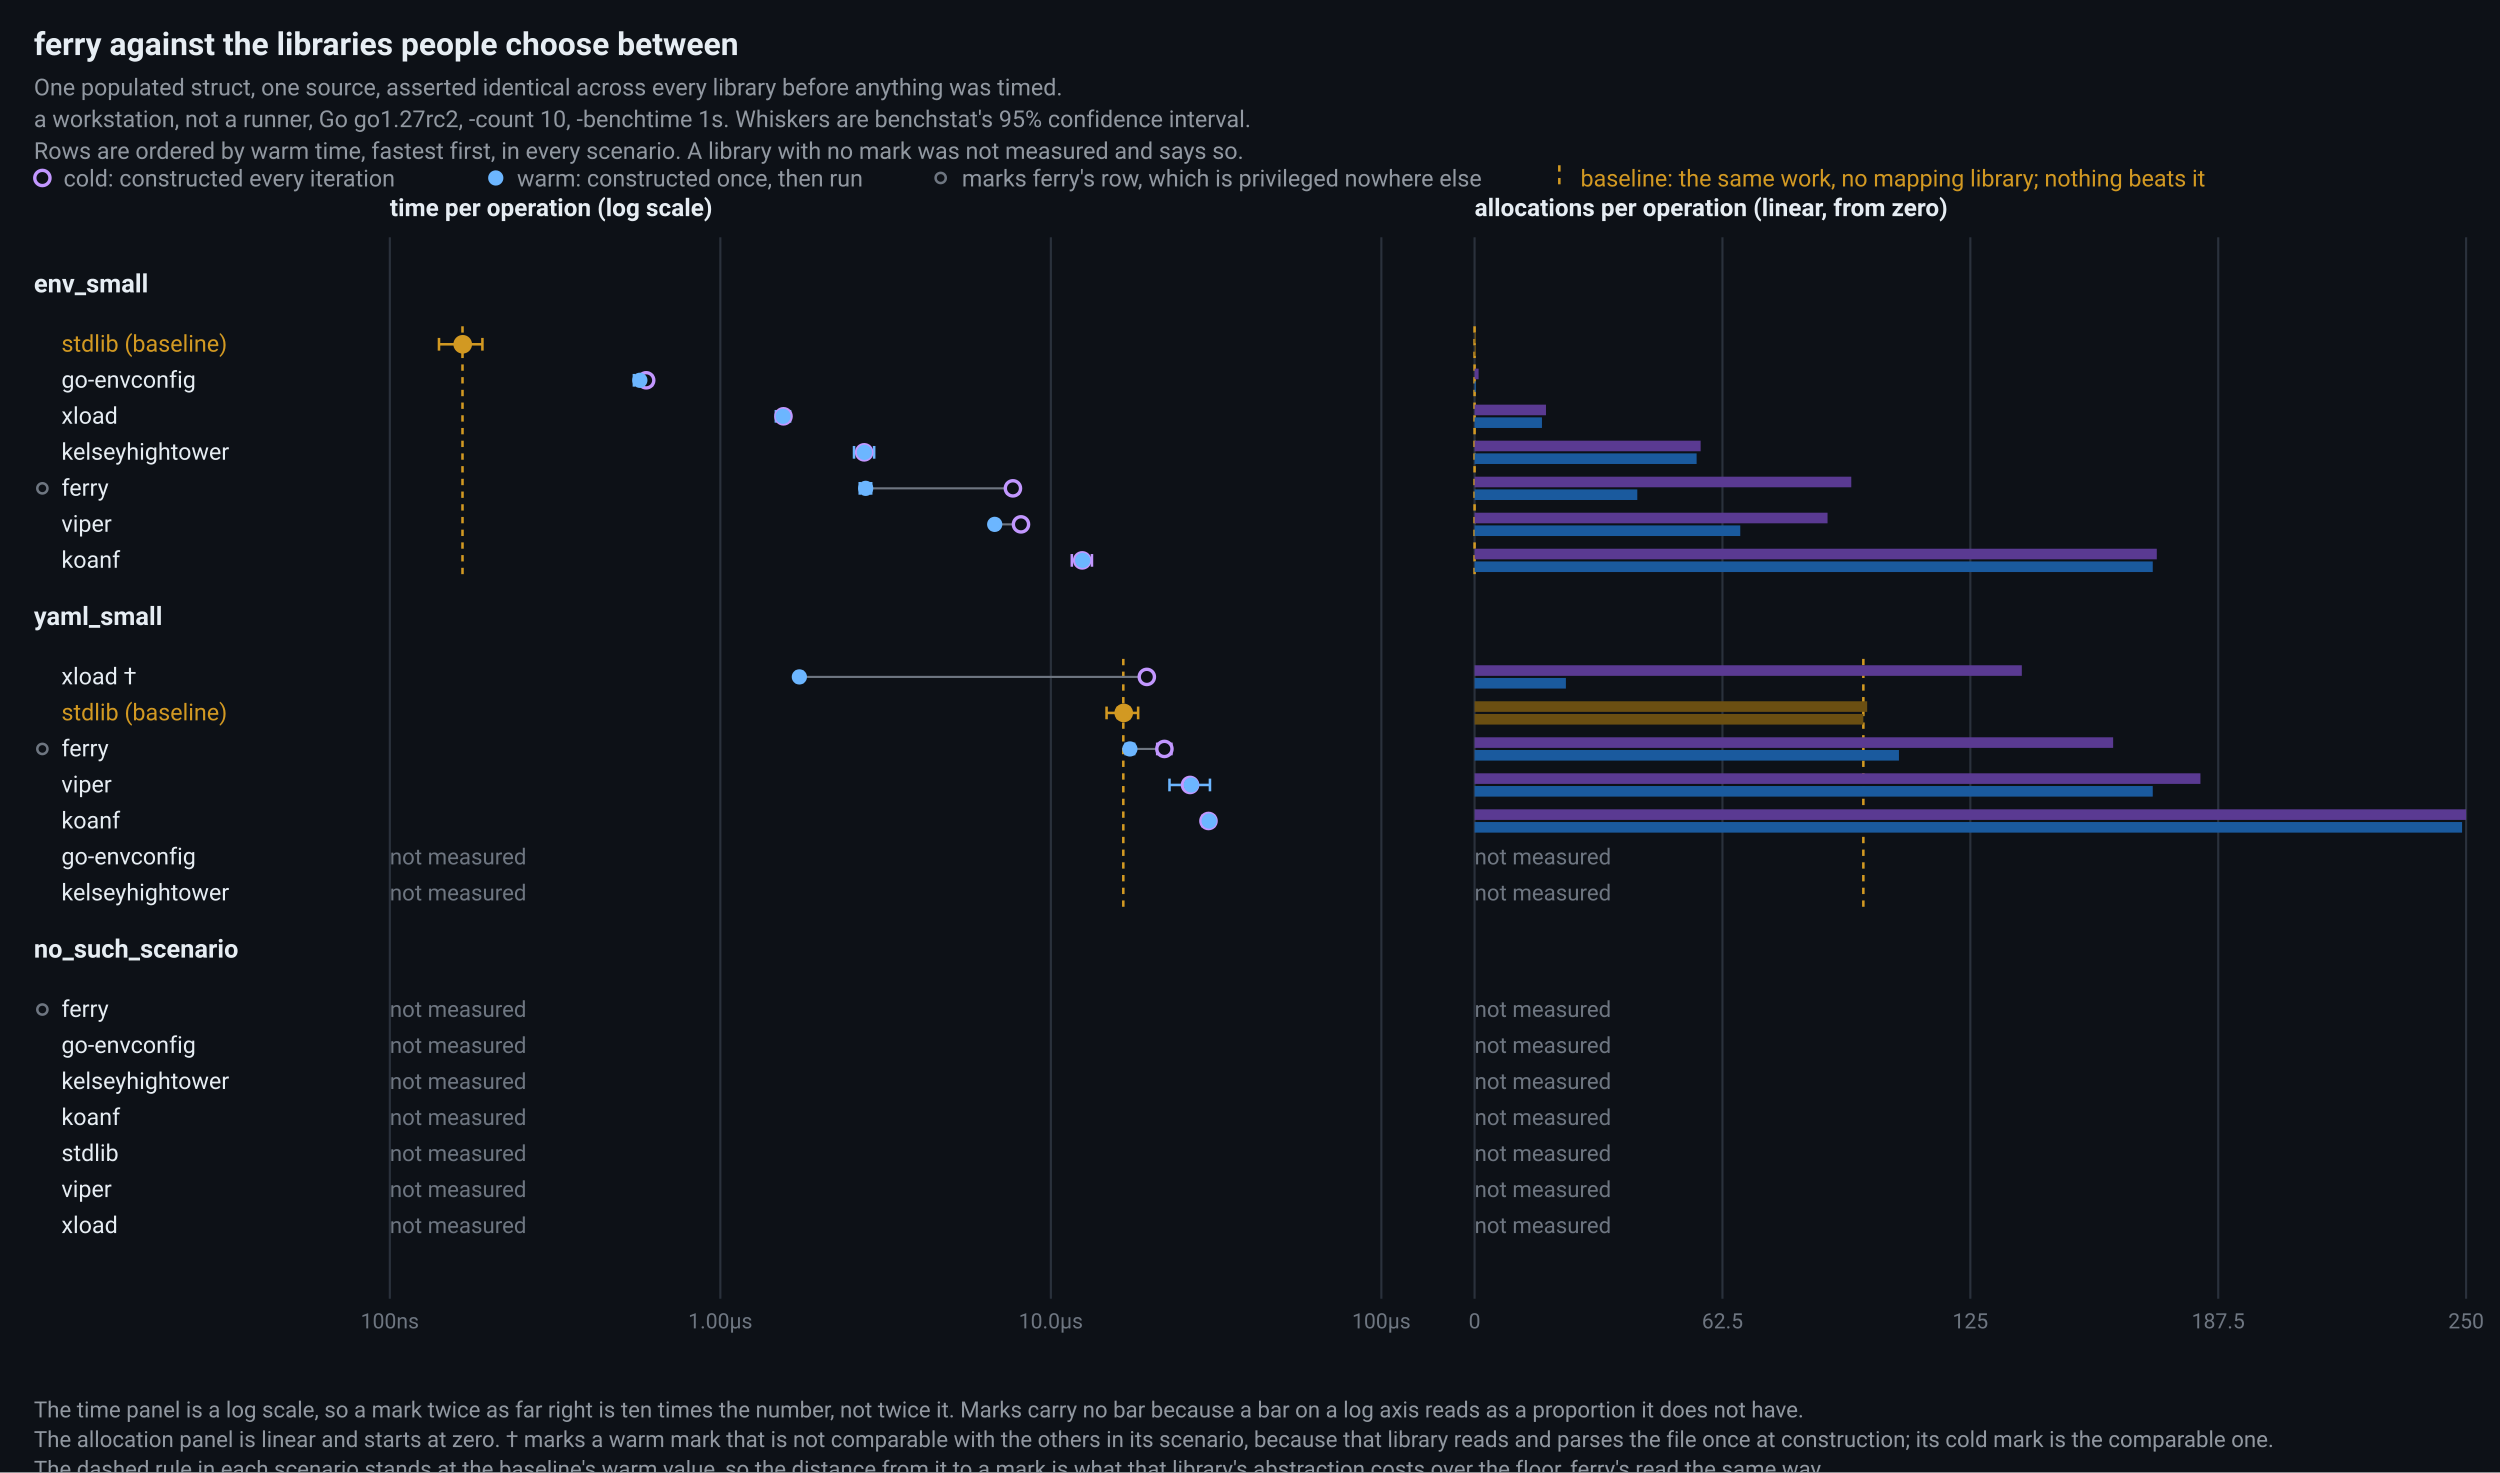
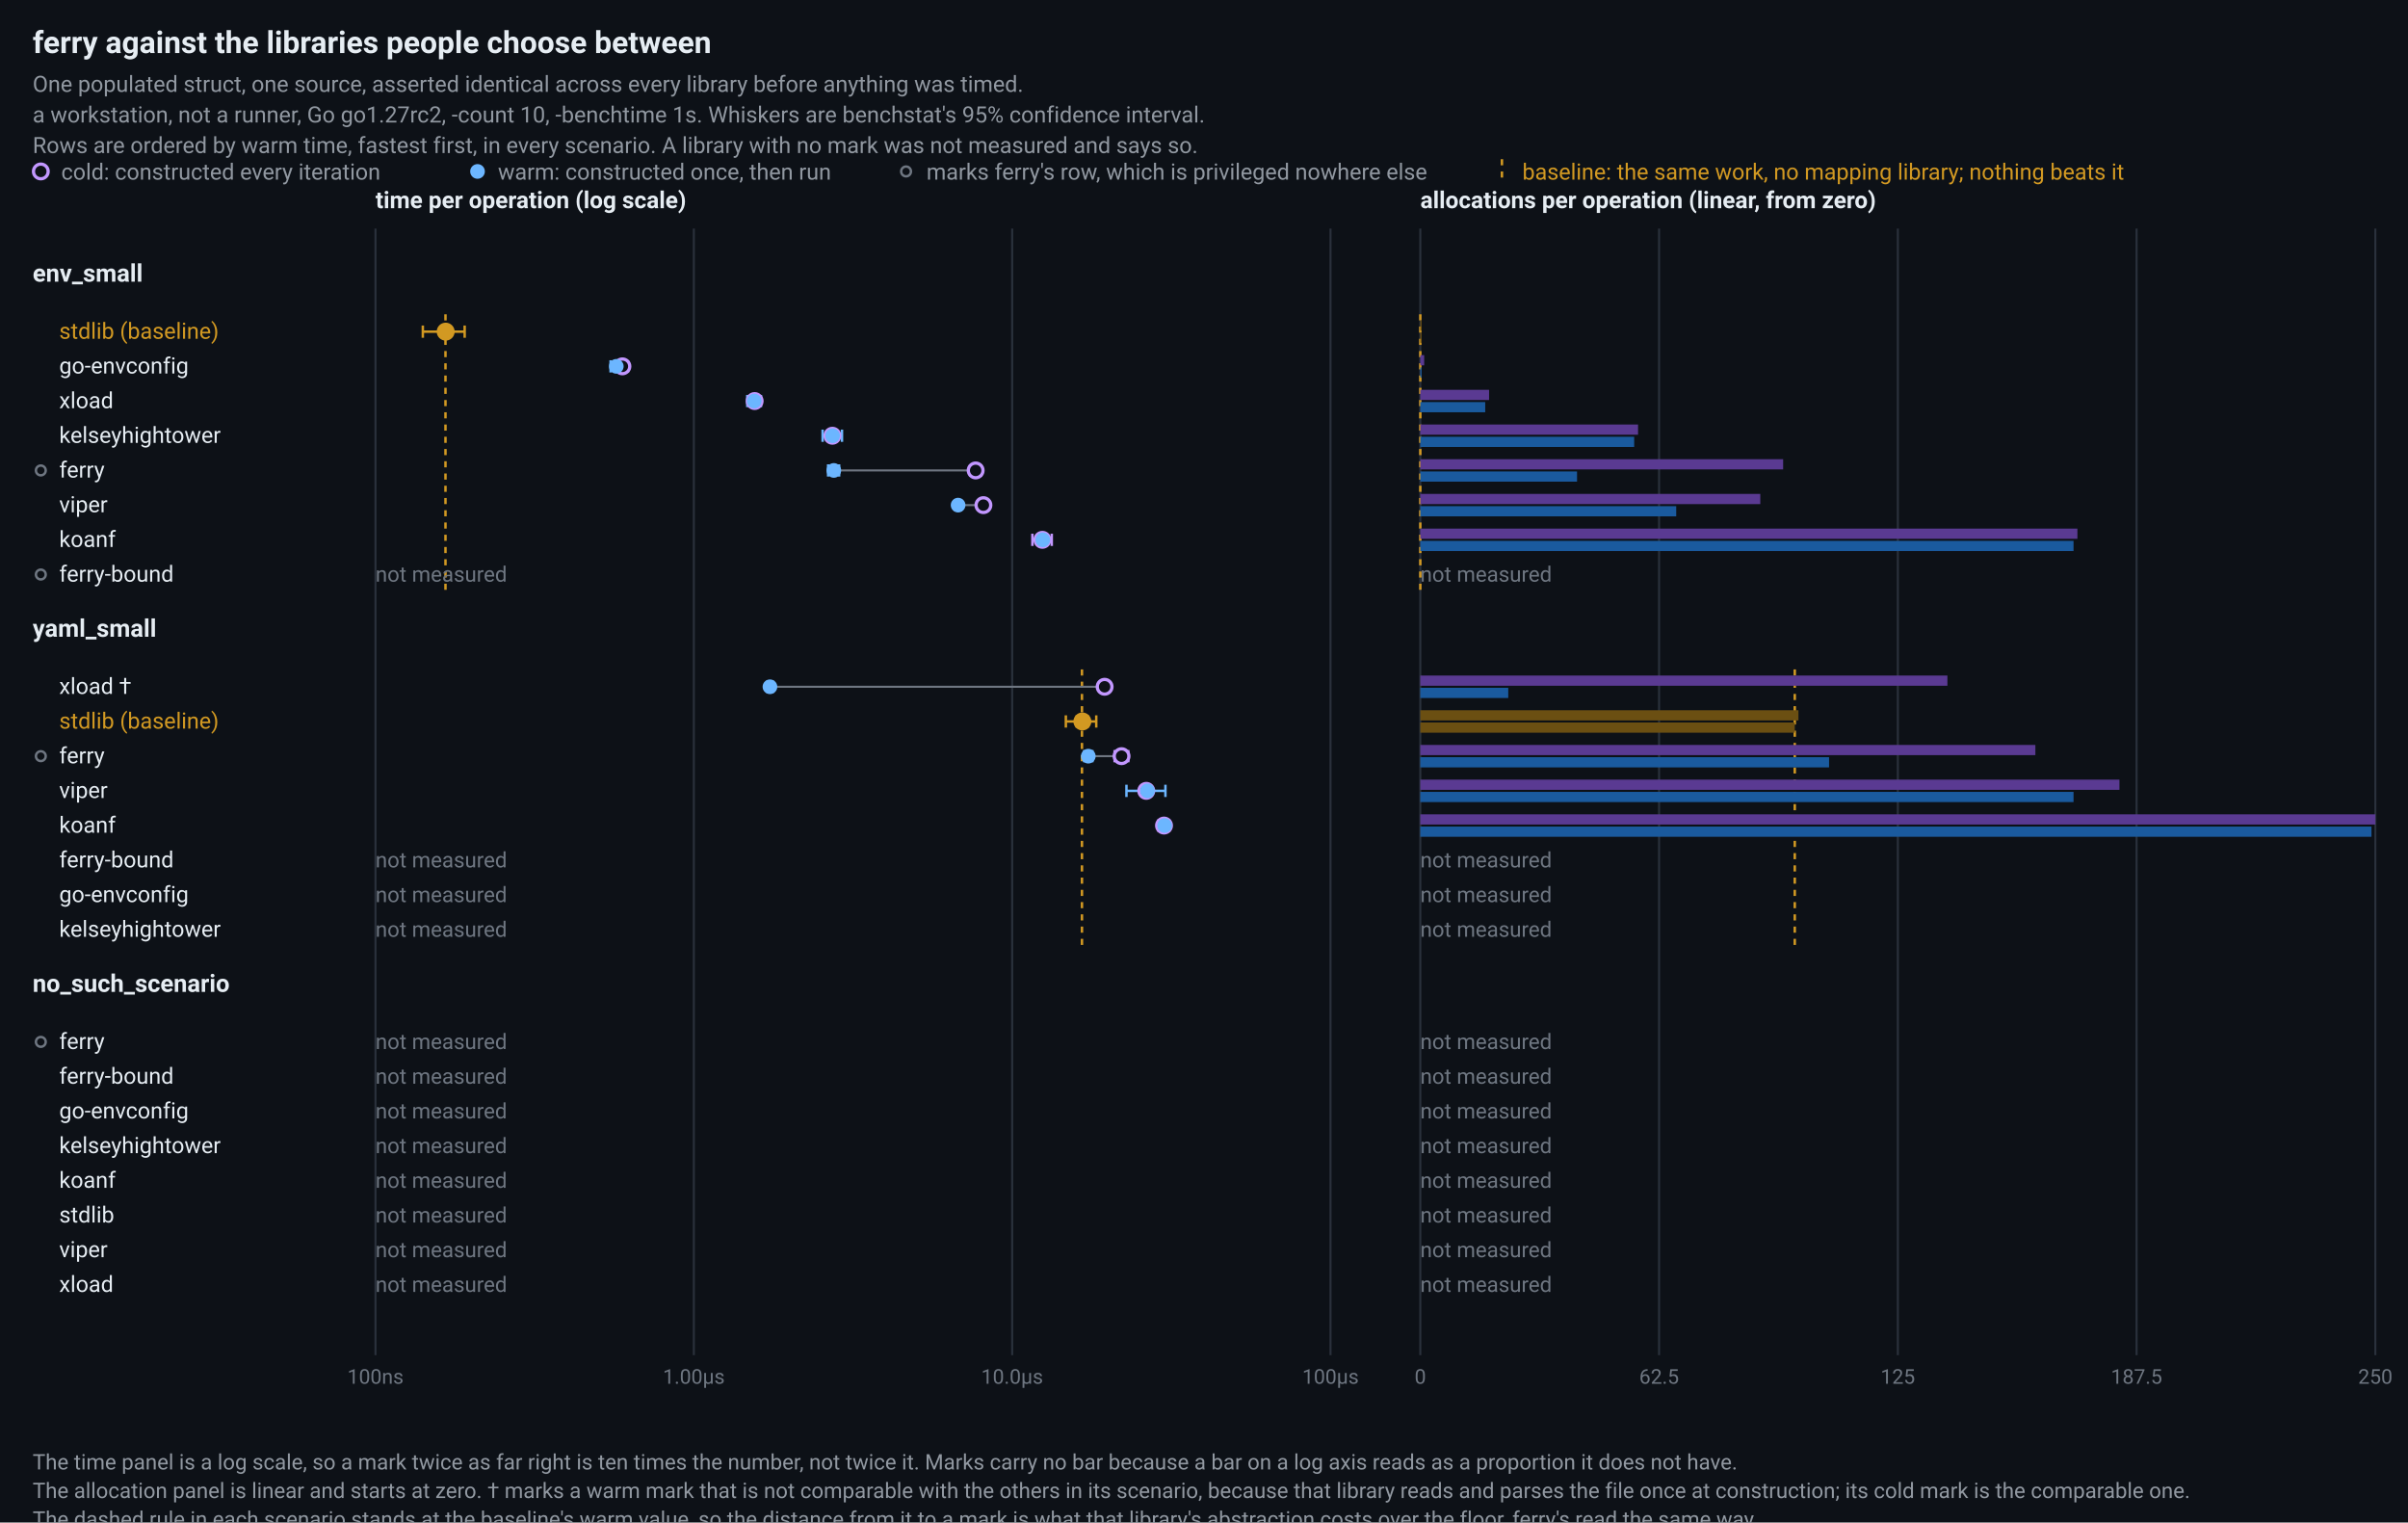
- <svg xmlns="http://www.w3.org/2000/svg" width="1180" height="695" viewBox="0 0 1180 695" role="img" aria-label="ferry against 7 config libraries: time and allocations per load, cold and warm, over 3 scenarios">
-   <rect x="0" y="0" width="1180" height="695" fill="#0d1117" />
+ <svg xmlns="http://www.w3.org/2000/svg" width="1180" height="746" viewBox="0 0 1180 746" role="img" aria-label="time and allocations per load, cold and warm, over 8 rows in each of 3 scenarios">
+   <rect x="0" y="0" width="1180" height="746" fill="#0d1117" />
  <text x="16.0" y="26.0" font-family="system-ui, -apple-system, Segoe UI, Roboto, Helvetica, Arial, sans-serif" font-size="15.0" font-weight="600" fill="#e6edf3" text-anchor="start">ferry against the libraries people choose between</text>
  <text x="16.0" y="45.0" font-family="system-ui, -apple-system, Segoe UI, Roboto, Helvetica, Arial, sans-serif" font-size="11.0" font-weight="400" fill="#9198a1" text-anchor="start">One populated struct, one source, asserted identical across every library before anything was timed.</text>
  <text x="16.0" y="60.0" font-family="system-ui, -apple-system, Segoe UI, Roboto, Helvetica, Arial, sans-serif" font-size="11.0" font-weight="400" fill="#9198a1" text-anchor="start">a workstation, not a runner, Go go1.27rc2, -count 10, -benchtime 1s. Whiskers are benchstat's 95% confidence interval.</text>
  <text x="16.0" y="75.0" font-family="system-ui, -apple-system, Segoe UI, Roboto, Helvetica, Arial, sans-serif" font-size="11.0" font-weight="400" fill="#9198a1" text-anchor="start">Rows are ordered by warm time, fastest first, in every scenario. A library with no mark was not measured and says so.</text>
  <circle cx="20.0" cy="84.0" r="3.6" fill="#0d1117" stroke="#c297ff" stroke-width="1.6" />
  <text x="30.0" y="88.0" font-family="system-ui, -apple-system, Segoe UI, Roboto, Helvetica, Arial, sans-serif" font-size="11.0" font-weight="400" fill="#9198a1" text-anchor="start">cold: constructed every iteration</text>
  <circle cx="234.0" cy="84.0" r="3.6" fill="#6cb6ff" />
  <text x="244.0" y="88.0" font-family="system-ui, -apple-system, Segoe UI, Roboto, Helvetica, Arial, sans-serif" font-size="11.0" font-weight="400" fill="#9198a1" text-anchor="start">warm: constructed once, then run</text>
  <circle cx="444.0" cy="84.0" r="2.4" fill="none" stroke="#6e7681" stroke-width="1.2" />
  <text x="454.0" y="88.0" font-family="system-ui, -apple-system, Segoe UI, Roboto, Helvetica, Arial, sans-serif" font-size="11.0" font-weight="400" fill="#9198a1" text-anchor="start">marks ferry's row, which is privileged nowhere else</text>
  <line x1="736.0" y1="78.0" x2="736.0" y2="90.0" stroke="#d29922" stroke-width="1.2" stroke-dasharray="3 3" />
  <text x="746.0" y="88.0" font-family="system-ui, -apple-system, Segoe UI, Roboto, Helvetica, Arial, sans-serif" font-size="11.0" font-weight="400" fill="#d29922" text-anchor="start">baseline: the same work, no mapping library; nothing beats it</text>
  <text x="184.0" y="102.0" font-family="system-ui, -apple-system, Segoe UI, Roboto, Helvetica, Arial, sans-serif" font-size="11.5" font-weight="600" fill="#e6edf3" text-anchor="start">time per operation (log scale)</text>
-   <line x1="184.0" y1="112.0" x2="184.0" y2="613.0" stroke="#2a313c" stroke-width="1.0" />
-   <text x="184.0" y="627.0" font-family="system-ui, -apple-system, Segoe UI, Roboto, Helvetica, Arial, sans-serif" font-size="10.0" font-weight="400" fill="#6e7681" text-anchor="middle">100ns</text>
-   <line x1="340.0" y1="112.0" x2="340.0" y2="613.0" stroke="#2a313c" stroke-width="1.0" />
-   <text x="340.0" y="627.0" font-family="system-ui, -apple-system, Segoe UI, Roboto, Helvetica, Arial, sans-serif" font-size="10.0" font-weight="400" fill="#6e7681" text-anchor="middle">1.00µs</text>
-   <line x1="496.0" y1="112.0" x2="496.0" y2="613.0" stroke="#2a313c" stroke-width="1.0" />
-   <text x="496.0" y="627.0" font-family="system-ui, -apple-system, Segoe UI, Roboto, Helvetica, Arial, sans-serif" font-size="10.0" font-weight="400" fill="#6e7681" text-anchor="middle">10.0µs</text>
-   <line x1="652.0" y1="112.0" x2="652.0" y2="613.0" stroke="#2a313c" stroke-width="1.0" />
-   <text x="652.0" y="627.0" font-family="system-ui, -apple-system, Segoe UI, Roboto, Helvetica, Arial, sans-serif" font-size="10.0" font-weight="400" fill="#6e7681" text-anchor="middle">100µs</text>
+   <line x1="184.0" y1="112.0" x2="184.0" y2="664.0" stroke="#2a313c" stroke-width="1.0" />
+   <text x="184.0" y="678.0" font-family="system-ui, -apple-system, Segoe UI, Roboto, Helvetica, Arial, sans-serif" font-size="10.0" font-weight="400" fill="#6e7681" text-anchor="middle">100ns</text>
+   <line x1="340.0" y1="112.0" x2="340.0" y2="664.0" stroke="#2a313c" stroke-width="1.0" />
+   <text x="340.0" y="678.0" font-family="system-ui, -apple-system, Segoe UI, Roboto, Helvetica, Arial, sans-serif" font-size="10.0" font-weight="400" fill="#6e7681" text-anchor="middle">1.00µs</text>
+   <line x1="496.0" y1="112.0" x2="496.0" y2="664.0" stroke="#2a313c" stroke-width="1.0" />
+   <text x="496.0" y="678.0" font-family="system-ui, -apple-system, Segoe UI, Roboto, Helvetica, Arial, sans-serif" font-size="10.0" font-weight="400" fill="#6e7681" text-anchor="middle">10.0µs</text>
+   <line x1="652.0" y1="112.0" x2="652.0" y2="664.0" stroke="#2a313c" stroke-width="1.0" />
+   <text x="652.0" y="678.0" font-family="system-ui, -apple-system, Segoe UI, Roboto, Helvetica, Arial, sans-serif" font-size="10.0" font-weight="400" fill="#6e7681" text-anchor="middle">100µs</text>
  <text x="696.0" y="102.0" font-family="system-ui, -apple-system, Segoe UI, Roboto, Helvetica, Arial, sans-serif" font-size="11.5" font-weight="600" fill="#e6edf3" text-anchor="start">allocations per operation (linear, from zero)</text>
-   <line x1="696.0" y1="112.0" x2="696.0" y2="613.0" stroke="#2a313c" stroke-width="1.0" />
-   <text x="696.0" y="627.0" font-family="system-ui, -apple-system, Segoe UI, Roboto, Helvetica, Arial, sans-serif" font-size="10.0" font-weight="400" fill="#6e7681" text-anchor="middle">0</text>
-   <line x1="813.0" y1="112.0" x2="813.0" y2="613.0" stroke="#2a313c" stroke-width="1.0" />
-   <text x="813.0" y="627.0" font-family="system-ui, -apple-system, Segoe UI, Roboto, Helvetica, Arial, sans-serif" font-size="10.0" font-weight="400" fill="#6e7681" text-anchor="middle">62.5</text>
-   <line x1="930.0" y1="112.0" x2="930.0" y2="613.0" stroke="#2a313c" stroke-width="1.0" />
-   <text x="930.0" y="627.0" font-family="system-ui, -apple-system, Segoe UI, Roboto, Helvetica, Arial, sans-serif" font-size="10.0" font-weight="400" fill="#6e7681" text-anchor="middle">125</text>
-   <line x1="1047.0" y1="112.0" x2="1047.0" y2="613.0" stroke="#2a313c" stroke-width="1.0" />
-   <text x="1047.0" y="627.0" font-family="system-ui, -apple-system, Segoe UI, Roboto, Helvetica, Arial, sans-serif" font-size="10.0" font-weight="400" fill="#6e7681" text-anchor="middle">187.5</text>
-   <line x1="1164.0" y1="112.0" x2="1164.0" y2="613.0" stroke="#2a313c" stroke-width="1.0" />
-   <text x="1164.0" y="627.0" font-family="system-ui, -apple-system, Segoe UI, Roboto, Helvetica, Arial, sans-serif" font-size="10.0" font-weight="400" fill="#6e7681" text-anchor="middle">250</text>
+   <line x1="696.0" y1="112.0" x2="696.0" y2="664.0" stroke="#2a313c" stroke-width="1.0" />
+   <text x="696.0" y="678.0" font-family="system-ui, -apple-system, Segoe UI, Roboto, Helvetica, Arial, sans-serif" font-size="10.0" font-weight="400" fill="#6e7681" text-anchor="middle">0</text>
+   <line x1="813.0" y1="112.0" x2="813.0" y2="664.0" stroke="#2a313c" stroke-width="1.0" />
+   <text x="813.0" y="678.0" font-family="system-ui, -apple-system, Segoe UI, Roboto, Helvetica, Arial, sans-serif" font-size="10.0" font-weight="400" fill="#6e7681" text-anchor="middle">62.5</text>
+   <line x1="930.0" y1="112.0" x2="930.0" y2="664.0" stroke="#2a313c" stroke-width="1.0" />
+   <text x="930.0" y="678.0" font-family="system-ui, -apple-system, Segoe UI, Roboto, Helvetica, Arial, sans-serif" font-size="10.0" font-weight="400" fill="#6e7681" text-anchor="middle">125</text>
+   <line x1="1047.0" y1="112.0" x2="1047.0" y2="664.0" stroke="#2a313c" stroke-width="1.0" />
+   <text x="1047.0" y="678.0" font-family="system-ui, -apple-system, Segoe UI, Roboto, Helvetica, Arial, sans-serif" font-size="10.0" font-weight="400" fill="#6e7681" text-anchor="middle">187.5</text>
+   <line x1="1164.0" y1="112.0" x2="1164.0" y2="664.0" stroke="#2a313c" stroke-width="1.0" />
+   <text x="1164.0" y="678.0" font-family="system-ui, -apple-system, Segoe UI, Roboto, Helvetica, Arial, sans-serif" font-size="10.0" font-weight="400" fill="#6e7681" text-anchor="middle">250</text>
  <text x="16.0" y="138.0" font-family="system-ui, -apple-system, Segoe UI, Roboto, Helvetica, Arial, sans-serif" font-size="12.0" font-weight="600" fill="#e6edf3" text-anchor="start">env_small</text>
-   <line x1="218.3" y1="154.0" x2="218.3" y2="273.0" stroke="#d29922" stroke-width="1.2" stroke-dasharray="3 3" />
-   <line x1="696.0" y1="154.0" x2="696.0" y2="273.0" stroke="#d29922" stroke-width="1.2" stroke-dasharray="3 3" />
+   <line x1="218.3" y1="154.0" x2="218.3" y2="290.0" stroke="#d29922" stroke-width="1.2" stroke-dasharray="3 3" />
+   <line x1="696.0" y1="154.0" x2="696.0" y2="290.0" stroke="#d29922" stroke-width="1.2" stroke-dasharray="3 3" />
  <text x="29.0" y="166.0" font-family="system-ui, -apple-system, Segoe UI, Roboto, Helvetica, Arial, sans-serif" font-size="11.0" font-weight="400" fill="#d29922" text-anchor="start">stdlib (baseline)</text>
  <line x1="218.3" y1="162.5" x2="218.4" y2="162.5" stroke="#6e7681" stroke-width="1.0" />
  <line x1="217.7" y1="162.5" x2="219.0" y2="162.5" stroke="#d29922" stroke-width="1.2" />
  <line x1="217.7" y1="159.5" x2="217.7" y2="165.5" stroke="#d29922" stroke-width="1.2" />
  <line x1="219.0" y1="159.5" x2="219.0" y2="165.5" stroke="#d29922" stroke-width="1.2" />
  <line x1="207.2" y1="162.5" x2="227.7" y2="162.5" stroke="#d29922" stroke-width="1.2" />
  <line x1="207.2" y1="159.5" x2="207.2" y2="165.5" stroke="#d29922" stroke-width="1.2" />
  <line x1="227.7" y1="159.5" x2="227.7" y2="165.5" stroke="#d29922" stroke-width="1.2" />
  <circle cx="218.4" cy="162.5" r="3.6" fill="#0d1117" stroke="#d29922" stroke-width="1.6" />
  <circle cx="218.3" cy="162.5" r="3.6" fill="#d29922" />
  <rect x="696.0" y="157.0" width="0.6" height="5.0" fill="#6b4f12" />
  <rect x="696.0" y="163.0" width="0.6" height="5.0" fill="#6b4f12" />
  <text x="29.0" y="183.0" font-family="system-ui, -apple-system, Segoe UI, Roboto, Helvetica, Arial, sans-serif" font-size="11.0" font-weight="400" fill="#e6edf3" text-anchor="start">go-envconfig</text>
  <line x1="302.0" y1="179.5" x2="305.0" y2="179.5" stroke="#6e7681" stroke-width="1.0" />
  <line x1="302.2" y1="179.5" x2="307.7" y2="179.5" stroke="#c297ff" stroke-width="1.2" />
  <line x1="302.2" y1="176.5" x2="302.2" y2="182.5" stroke="#c297ff" stroke-width="1.2" />
  <line x1="307.7" y1="176.5" x2="307.7" y2="182.5" stroke="#c297ff" stroke-width="1.2" />
  <line x1="299.2" y1="179.5" x2="304.6" y2="179.5" stroke="#6cb6ff" stroke-width="1.2" />
  <line x1="299.2" y1="176.5" x2="299.2" y2="182.5" stroke="#6cb6ff" stroke-width="1.2" />
  <line x1="304.6" y1="176.5" x2="304.6" y2="182.5" stroke="#6cb6ff" stroke-width="1.2" />
  <circle cx="305.0" cy="179.5" r="3.6" fill="#0d1117" stroke="#c297ff" stroke-width="1.6" />
  <circle cx="302.0" cy="179.5" r="3.6" fill="#6cb6ff" />
  <rect x="696.0" y="174.0" width="1.9" height="5.0" fill="#5a3a92" />
  <rect x="696.0" y="180.0" width="0.6" height="5.0" fill="#1a5a9e" />
  <text x="29.0" y="200.0" font-family="system-ui, -apple-system, Segoe UI, Roboto, Helvetica, Arial, sans-serif" font-size="11.0" font-weight="400" fill="#e6edf3" text-anchor="start">xload</text>
  <line x1="369.6" y1="196.5" x2="369.8" y2="196.5" stroke="#6e7681" stroke-width="1.0" />
  <line x1="368.4" y1="196.5" x2="371.1" y2="196.5" stroke="#c297ff" stroke-width="1.2" />
  <line x1="368.4" y1="193.5" x2="368.4" y2="199.5" stroke="#c297ff" stroke-width="1.2" />
  <line x1="371.1" y1="193.5" x2="371.1" y2="199.5" stroke="#c297ff" stroke-width="1.2" />
  <line x1="366.2" y1="196.5" x2="372.9" y2="196.5" stroke="#6cb6ff" stroke-width="1.2" />
  <line x1="366.2" y1="193.5" x2="366.2" y2="199.5" stroke="#6cb6ff" stroke-width="1.2" />
  <line x1="372.9" y1="193.5" x2="372.9" y2="199.5" stroke="#6cb6ff" stroke-width="1.2" />
  <circle cx="369.8" cy="196.5" r="3.6" fill="#0d1117" stroke="#c297ff" stroke-width="1.6" />
  <circle cx="369.6" cy="196.5" r="3.6" fill="#6cb6ff" />
  <rect x="696.0" y="191.0" width="33.7" height="5.0" fill="#5a3a92" />
  <rect x="696.0" y="197.0" width="31.8" height="5.0" fill="#1a5a9e" />
  <text x="29.0" y="217.0" font-family="system-ui, -apple-system, Segoe UI, Roboto, Helvetica, Arial, sans-serif" font-size="11.0" font-weight="400" fill="#e6edf3" text-anchor="start">kelseyhightower</text>
  <line x1="407.9" y1="213.5" x2="408.0" y2="213.5" stroke="#6e7681" stroke-width="1.0" />
  <line x1="405.8" y1="213.5" x2="409.9" y2="213.5" stroke="#c297ff" stroke-width="1.2" />
  <line x1="405.8" y1="210.5" x2="405.8" y2="216.5" stroke="#c297ff" stroke-width="1.2" />
  <line x1="409.9" y1="210.5" x2="409.9" y2="216.5" stroke="#c297ff" stroke-width="1.2" />
  <line x1="403.1" y1="213.5" x2="412.6" y2="213.5" stroke="#6cb6ff" stroke-width="1.2" />
  <line x1="403.1" y1="210.5" x2="403.1" y2="216.5" stroke="#6cb6ff" stroke-width="1.2" />
  <line x1="412.6" y1="210.5" x2="412.6" y2="216.5" stroke="#6cb6ff" stroke-width="1.2" />
  <circle cx="407.9" cy="213.5" r="3.6" fill="#0d1117" stroke="#c297ff" stroke-width="1.6" />
  <circle cx="408.0" cy="213.5" r="3.6" fill="#6cb6ff" />
  <rect x="696.0" y="208.0" width="106.7" height="5.0" fill="#5a3a92" />
  <rect x="696.0" y="214.0" width="104.8" height="5.0" fill="#1a5a9e" />
  <circle cx="20.0" cy="230.5" r="2.4" fill="none" stroke="#6e7681" stroke-width="1.2" />
  <text x="29.0" y="234.0" font-family="system-ui, -apple-system, Segoe UI, Roboto, Helvetica, Arial, sans-serif" font-size="11.0" font-weight="400" fill="#e6edf3" text-anchor="start">ferry</text>
  <line x1="408.6" y1="230.5" x2="478.1" y2="230.5" stroke="#6e7681" stroke-width="1.0" />
  <line x1="475.4" y1="230.5" x2="480.8" y2="230.5" stroke="#c297ff" stroke-width="1.2" />
  <line x1="475.4" y1="227.5" x2="475.4" y2="233.5" stroke="#c297ff" stroke-width="1.2" />
  <line x1="480.8" y1="227.5" x2="480.8" y2="233.5" stroke="#c297ff" stroke-width="1.2" />
  <line x1="405.8" y1="230.5" x2="411.2" y2="230.5" stroke="#6cb6ff" stroke-width="1.2" />
  <line x1="405.8" y1="227.5" x2="405.8" y2="233.5" stroke="#6cb6ff" stroke-width="1.2" />
  <line x1="411.2" y1="227.5" x2="411.2" y2="233.5" stroke="#6cb6ff" stroke-width="1.2" />
  <circle cx="478.1" cy="230.5" r="3.6" fill="#0d1117" stroke="#c297ff" stroke-width="1.6" />
  <circle cx="408.6" cy="230.5" r="3.6" fill="#6cb6ff" />
  <rect x="696.0" y="225.0" width="177.8" height="5.0" fill="#5a3a92" />
  <rect x="696.0" y="231.0" width="76.8" height="5.0" fill="#1a5a9e" />
  <text x="29.0" y="251.0" font-family="system-ui, -apple-system, Segoe UI, Roboto, Helvetica, Arial, sans-serif" font-size="11.0" font-weight="400" fill="#e6edf3" text-anchor="start">viper</text>
  <line x1="469.5" y1="247.5" x2="481.9" y2="247.5" stroke="#6e7681" stroke-width="1.0" />
  <line x1="479.8" y1="247.5" x2="483.9" y2="247.5" stroke="#c297ff" stroke-width="1.2" />
  <line x1="479.8" y1="244.5" x2="479.8" y2="250.5" stroke="#c297ff" stroke-width="1.2" />
  <line x1="483.9" y1="244.5" x2="483.9" y2="250.5" stroke="#c297ff" stroke-width="1.2" />
  <line x1="468.2" y1="247.5" x2="470.9" y2="247.5" stroke="#6cb6ff" stroke-width="1.2" />
  <line x1="468.2" y1="244.5" x2="468.2" y2="250.5" stroke="#6cb6ff" stroke-width="1.2" />
  <line x1="470.9" y1="244.5" x2="470.9" y2="250.5" stroke="#6cb6ff" stroke-width="1.2" />
  <circle cx="481.9" cy="247.5" r="3.6" fill="#0d1117" stroke="#c297ff" stroke-width="1.6" />
  <circle cx="469.5" cy="247.5" r="3.6" fill="#6cb6ff" />
  <rect x="696.0" y="242.0" width="166.6" height="5.0" fill="#5a3a92" />
  <rect x="696.0" y="248.0" width="125.4" height="5.0" fill="#1a5a9e" />
  <text x="29.0" y="268.0" font-family="system-ui, -apple-system, Segoe UI, Roboto, Helvetica, Arial, sans-serif" font-size="11.0" font-weight="400" fill="#e6edf3" text-anchor="start">koanf</text>
  <line x1="510.8" y1="264.5" x2="511.0" y2="264.5" stroke="#6e7681" stroke-width="1.0" />
  <line x1="505.9" y1="264.5" x2="515.4" y2="264.5" stroke="#c297ff" stroke-width="1.2" />
  <line x1="505.9" y1="261.5" x2="505.9" y2="267.5" stroke="#c297ff" stroke-width="1.2" />
  <line x1="515.4" y1="261.5" x2="515.4" y2="267.5" stroke="#c297ff" stroke-width="1.2" />
  <line x1="508.9" y1="264.5" x2="513.0" y2="264.5" stroke="#6cb6ff" stroke-width="1.2" />
  <line x1="508.9" y1="261.5" x2="508.9" y2="267.5" stroke="#6cb6ff" stroke-width="1.2" />
  <line x1="513.0" y1="261.5" x2="513.0" y2="267.5" stroke="#6cb6ff" stroke-width="1.2" />
  <circle cx="510.8" cy="264.5" r="3.6" fill="#0d1117" stroke="#c297ff" stroke-width="1.6" />
  <circle cx="511.0" cy="264.5" r="3.6" fill="#6cb6ff" />
  <rect x="696.0" y="259.0" width="322.0" height="5.0" fill="#5a3a92" />
  <rect x="696.0" y="265.0" width="320.1" height="5.0" fill="#1a5a9e" />
-   <text x="16.0" y="295.0" font-family="system-ui, -apple-system, Segoe UI, Roboto, Helvetica, Arial, sans-serif" font-size="12.0" font-weight="600" fill="#e6edf3" text-anchor="start">yaml_small</text>
-   <line x1="530.2" y1="311.0" x2="530.2" y2="430.0" stroke="#d29922" stroke-width="1.2" stroke-dasharray="3 3" />
-   <line x1="879.5" y1="311.0" x2="879.5" y2="430.0" stroke="#d29922" stroke-width="1.2" stroke-dasharray="3 3" />
-   <text x="29.0" y="323.0" font-family="system-ui, -apple-system, Segoe UI, Roboto, Helvetica, Arial, sans-serif" font-size="11.0" font-weight="400" fill="#e6edf3" text-anchor="start">xload †</text>
-   <line x1="377.3" y1="319.5" x2="541.3" y2="319.5" stroke="#6e7681" stroke-width="1.0" />
-   <line x1="539.2" y1="319.5" x2="543.3" y2="319.5" stroke="#c297ff" stroke-width="1.2" />
-   <line x1="539.2" y1="316.5" x2="539.2" y2="322.5" stroke="#c297ff" stroke-width="1.2" />
-   <line x1="543.3" y1="316.5" x2="543.3" y2="322.5" stroke="#c297ff" stroke-width="1.2" />
-   <line x1="376.0" y1="319.5" x2="378.7" y2="319.5" stroke="#6cb6ff" stroke-width="1.2" />
-   <line x1="376.0" y1="316.5" x2="376.0" y2="322.5" stroke="#6cb6ff" stroke-width="1.2" />
-   <line x1="378.7" y1="316.5" x2="378.7" y2="322.5" stroke="#6cb6ff" stroke-width="1.2" />
-   <circle cx="541.3" cy="319.5" r="3.6" fill="#0d1117" stroke="#c297ff" stroke-width="1.6" />
-   <circle cx="377.3" cy="319.5" r="3.6" fill="#6cb6ff" />
-   <rect x="696.0" y="314.0" width="258.3" height="5.0" fill="#5a3a92" />
-   <rect x="696.0" y="320.0" width="43.1" height="5.0" fill="#1a5a9e" />
-   <text x="29.0" y="340.0" font-family="system-ui, -apple-system, Segoe UI, Roboto, Helvetica, Arial, sans-serif" font-size="11.0" font-weight="400" fill="#d29922" text-anchor="start">stdlib (baseline)</text>
-   <line x1="530.2" y1="336.5" x2="530.4" y2="336.5" stroke="#6e7681" stroke-width="1.0" />
-   <line x1="527.6" y1="336.5" x2="533.1" y2="336.5" stroke="#d29922" stroke-width="1.2" />
-   <line x1="527.6" y1="333.5" x2="527.6" y2="339.5" stroke="#d29922" stroke-width="1.2" />
-   <line x1="533.1" y1="333.5" x2="533.1" y2="339.5" stroke="#d29922" stroke-width="1.2" />
-   <line x1="522.3" y1="336.5" x2="537.2" y2="336.5" stroke="#d29922" stroke-width="1.2" />
-   <line x1="522.3" y1="333.5" x2="522.3" y2="339.5" stroke="#d29922" stroke-width="1.2" />
-   <line x1="537.2" y1="333.5" x2="537.2" y2="339.5" stroke="#d29922" stroke-width="1.2" />
-   <circle cx="530.4" cy="336.5" r="3.6" fill="#0d1117" stroke="#d29922" stroke-width="1.6" />
-   <circle cx="530.2" cy="336.5" r="3.6" fill="#d29922" />
-   <rect x="696.0" y="331.0" width="185.3" height="5.0" fill="#6b4f12" />
-   <rect x="696.0" y="337.0" width="183.5" height="5.0" fill="#6b4f12" />
-   <circle cx="20.0" cy="353.5" r="2.4" fill="none" stroke="#6e7681" stroke-width="1.2" />
-   <text x="29.0" y="357.0" font-family="system-ui, -apple-system, Segoe UI, Roboto, Helvetica, Arial, sans-serif" font-size="11.0" font-weight="400" fill="#e6edf3" text-anchor="start">ferry</text>
-   <line x1="533.3" y1="353.5" x2="549.6" y2="353.5" stroke="#6e7681" stroke-width="1.0" />
-   <line x1="546.2" y1="353.5" x2="552.9" y2="353.5" stroke="#c297ff" stroke-width="1.2" />
-   <line x1="546.2" y1="350.5" x2="546.2" y2="356.5" stroke="#c297ff" stroke-width="1.2" />
-   <line x1="552.9" y1="350.5" x2="552.9" y2="356.5" stroke="#c297ff" stroke-width="1.2" />
-   <line x1="531.3" y1="353.5" x2="535.3" y2="353.5" stroke="#6cb6ff" stroke-width="1.2" />
-   <line x1="531.3" y1="350.5" x2="531.3" y2="356.5" stroke="#6cb6ff" stroke-width="1.2" />
-   <line x1="535.3" y1="350.5" x2="535.3" y2="356.5" stroke="#6cb6ff" stroke-width="1.2" />
-   <circle cx="549.6" cy="353.5" r="3.6" fill="#0d1117" stroke="#c297ff" stroke-width="1.6" />
-   <circle cx="533.3" cy="353.5" r="3.6" fill="#6cb6ff" />
-   <rect x="696.0" y="348.0" width="301.4" height="5.0" fill="#5a3a92" />
-   <rect x="696.0" y="354.0" width="200.3" height="5.0" fill="#1a5a9e" />
-   <text x="29.0" y="374.0" font-family="system-ui, -apple-system, Segoe UI, Roboto, Helvetica, Arial, sans-serif" font-size="11.0" font-weight="400" fill="#e6edf3" text-anchor="start">viper</text>
-   <line x1="561.7" y1="370.5" x2="562.3" y2="370.5" stroke="#6e7681" stroke-width="1.0" />
-   <line x1="559.6" y1="370.5" x2="563.7" y2="370.5" stroke="#c297ff" stroke-width="1.2" />
-   <line x1="559.6" y1="367.5" x2="559.6" y2="373.5" stroke="#c297ff" stroke-width="1.2" />
-   <line x1="563.7" y1="367.5" x2="563.7" y2="373.5" stroke="#c297ff" stroke-width="1.2" />
-   <line x1="552.0" y1="370.5" x2="571.1" y2="370.5" stroke="#6cb6ff" stroke-width="1.2" />
-   <line x1="552.0" y1="367.5" x2="552.0" y2="373.5" stroke="#6cb6ff" stroke-width="1.2" />
-   <line x1="571.1" y1="367.5" x2="571.1" y2="373.5" stroke="#6cb6ff" stroke-width="1.2" />
-   <circle cx="561.7" cy="370.5" r="3.6" fill="#0d1117" stroke="#c297ff" stroke-width="1.6" />
-   <circle cx="562.3" cy="370.5" r="3.6" fill="#6cb6ff" />
-   <rect x="696.0" y="365.0" width="342.6" height="5.0" fill="#5a3a92" />
-   <rect x="696.0" y="371.0" width="320.1" height="5.0" fill="#1a5a9e" />
-   <text x="29.0" y="391.0" font-family="system-ui, -apple-system, Segoe UI, Roboto, Helvetica, Arial, sans-serif" font-size="11.0" font-weight="400" fill="#e6edf3" text-anchor="start">koanf</text>
-   <line x1="570.4" y1="387.5" x2="570.7" y2="387.5" stroke="#6e7681" stroke-width="1.0" />
-   <line x1="567.6" y1="387.5" x2="573.0" y2="387.5" stroke="#c297ff" stroke-width="1.2" />
-   <line x1="567.6" y1="384.5" x2="567.6" y2="390.5" stroke="#c297ff" stroke-width="1.2" />
-   <line x1="573.0" y1="384.5" x2="573.0" y2="390.5" stroke="#c297ff" stroke-width="1.2" />
-   <line x1="568.7" y1="387.5" x2="572.7" y2="387.5" stroke="#6cb6ff" stroke-width="1.2" />
-   <line x1="568.7" y1="384.5" x2="568.7" y2="390.5" stroke="#6cb6ff" stroke-width="1.2" />
-   <line x1="572.7" y1="384.5" x2="572.7" y2="390.5" stroke="#6cb6ff" stroke-width="1.2" />
-   <circle cx="570.4" cy="387.5" r="3.6" fill="#0d1117" stroke="#c297ff" stroke-width="1.6" />
-   <circle cx="570.7" cy="387.5" r="3.6" fill="#6cb6ff" />
-   <rect x="696.0" y="382.0" width="468.0" height="5.0" fill="#5a3a92" />
-   <rect x="696.0" y="388.0" width="466.1" height="5.0" fill="#1a5a9e" />
-   <text x="29.0" y="408.0" font-family="system-ui, -apple-system, Segoe UI, Roboto, Helvetica, Arial, sans-serif" font-size="11.0" font-weight="400" fill="#e6edf3" text-anchor="start">go-envconfig</text>
-   <text x="184.0" y="408.0" font-family="system-ui, -apple-system, Segoe UI, Roboto, Helvetica, Arial, sans-serif" font-size="10.5" font-weight="400" fill="#6e7681" text-anchor="start">not measured</text>
-   <text x="696.0" y="408.0" font-family="system-ui, -apple-system, Segoe UI, Roboto, Helvetica, Arial, sans-serif" font-size="10.5" font-weight="400" fill="#6e7681" text-anchor="start">not measured</text>
-   <text x="29.0" y="425.0" font-family="system-ui, -apple-system, Segoe UI, Roboto, Helvetica, Arial, sans-serif" font-size="11.0" font-weight="400" fill="#e6edf3" text-anchor="start">kelseyhightower</text>
+   <circle cx="20.0" cy="281.5" r="2.4" fill="none" stroke="#6e7681" stroke-width="1.2" />
+   <text x="29.0" y="285.0" font-family="system-ui, -apple-system, Segoe UI, Roboto, Helvetica, Arial, sans-serif" font-size="11.0" font-weight="400" fill="#e6edf3" text-anchor="start">ferry-bound</text>
+   <text x="184.0" y="285.0" font-family="system-ui, -apple-system, Segoe UI, Roboto, Helvetica, Arial, sans-serif" font-size="10.5" font-weight="400" fill="#6e7681" text-anchor="start">not measured</text>
+   <text x="696.0" y="285.0" font-family="system-ui, -apple-system, Segoe UI, Roboto, Helvetica, Arial, sans-serif" font-size="10.5" font-weight="400" fill="#6e7681" text-anchor="start">not measured</text>
+   <text x="16.0" y="312.0" font-family="system-ui, -apple-system, Segoe UI, Roboto, Helvetica, Arial, sans-serif" font-size="12.0" font-weight="600" fill="#e6edf3" text-anchor="start">yaml_small</text>
+   <line x1="530.2" y1="328.0" x2="530.2" y2="464.0" stroke="#d29922" stroke-width="1.2" stroke-dasharray="3 3" />
+   <line x1="879.5" y1="328.0" x2="879.5" y2="464.0" stroke="#d29922" stroke-width="1.2" stroke-dasharray="3 3" />
+   <text x="29.0" y="340.0" font-family="system-ui, -apple-system, Segoe UI, Roboto, Helvetica, Arial, sans-serif" font-size="11.0" font-weight="400" fill="#e6edf3" text-anchor="start">xload †</text>
+   <line x1="377.3" y1="336.5" x2="541.3" y2="336.5" stroke="#6e7681" stroke-width="1.0" />
+   <line x1="539.2" y1="336.5" x2="543.3" y2="336.5" stroke="#c297ff" stroke-width="1.2" />
+   <line x1="539.2" y1="333.5" x2="539.2" y2="339.5" stroke="#c297ff" stroke-width="1.2" />
+   <line x1="543.3" y1="333.5" x2="543.3" y2="339.5" stroke="#c297ff" stroke-width="1.2" />
+   <line x1="376.0" y1="336.5" x2="378.7" y2="336.5" stroke="#6cb6ff" stroke-width="1.2" />
+   <line x1="376.0" y1="333.5" x2="376.0" y2="339.5" stroke="#6cb6ff" stroke-width="1.2" />
+   <line x1="378.7" y1="333.5" x2="378.7" y2="339.5" stroke="#6cb6ff" stroke-width="1.2" />
+   <circle cx="541.3" cy="336.5" r="3.6" fill="#0d1117" stroke="#c297ff" stroke-width="1.6" />
+   <circle cx="377.3" cy="336.5" r="3.6" fill="#6cb6ff" />
+   <rect x="696.0" y="331.0" width="258.3" height="5.0" fill="#5a3a92" />
+   <rect x="696.0" y="337.0" width="43.1" height="5.0" fill="#1a5a9e" />
+   <text x="29.0" y="357.0" font-family="system-ui, -apple-system, Segoe UI, Roboto, Helvetica, Arial, sans-serif" font-size="11.0" font-weight="400" fill="#d29922" text-anchor="start">stdlib (baseline)</text>
+   <line x1="530.2" y1="353.5" x2="530.4" y2="353.5" stroke="#6e7681" stroke-width="1.0" />
+   <line x1="527.6" y1="353.5" x2="533.1" y2="353.5" stroke="#d29922" stroke-width="1.2" />
+   <line x1="527.6" y1="350.5" x2="527.6" y2="356.5" stroke="#d29922" stroke-width="1.2" />
+   <line x1="533.1" y1="350.5" x2="533.1" y2="356.5" stroke="#d29922" stroke-width="1.2" />
+   <line x1="522.3" y1="353.5" x2="537.2" y2="353.5" stroke="#d29922" stroke-width="1.2" />
+   <line x1="522.3" y1="350.5" x2="522.3" y2="356.5" stroke="#d29922" stroke-width="1.2" />
+   <line x1="537.2" y1="350.5" x2="537.2" y2="356.5" stroke="#d29922" stroke-width="1.2" />
+   <circle cx="530.4" cy="353.5" r="3.6" fill="#0d1117" stroke="#d29922" stroke-width="1.6" />
+   <circle cx="530.2" cy="353.5" r="3.6" fill="#d29922" />
+   <rect x="696.0" y="348.0" width="185.3" height="5.0" fill="#6b4f12" />
+   <rect x="696.0" y="354.0" width="183.5" height="5.0" fill="#6b4f12" />
+   <circle cx="20.0" cy="370.5" r="2.4" fill="none" stroke="#6e7681" stroke-width="1.2" />
+   <text x="29.0" y="374.0" font-family="system-ui, -apple-system, Segoe UI, Roboto, Helvetica, Arial, sans-serif" font-size="11.0" font-weight="400" fill="#e6edf3" text-anchor="start">ferry</text>
+   <line x1="533.3" y1="370.5" x2="549.6" y2="370.5" stroke="#6e7681" stroke-width="1.0" />
+   <line x1="546.2" y1="370.5" x2="552.9" y2="370.5" stroke="#c297ff" stroke-width="1.2" />
+   <line x1="546.2" y1="367.5" x2="546.2" y2="373.5" stroke="#c297ff" stroke-width="1.2" />
+   <line x1="552.9" y1="367.5" x2="552.9" y2="373.5" stroke="#c297ff" stroke-width="1.2" />
+   <line x1="531.3" y1="370.5" x2="535.3" y2="370.5" stroke="#6cb6ff" stroke-width="1.2" />
+   <line x1="531.3" y1="367.5" x2="531.3" y2="373.5" stroke="#6cb6ff" stroke-width="1.2" />
+   <line x1="535.3" y1="367.5" x2="535.3" y2="373.5" stroke="#6cb6ff" stroke-width="1.2" />
+   <circle cx="549.6" cy="370.5" r="3.6" fill="#0d1117" stroke="#c297ff" stroke-width="1.6" />
+   <circle cx="533.3" cy="370.5" r="3.6" fill="#6cb6ff" />
+   <rect x="696.0" y="365.0" width="301.4" height="5.0" fill="#5a3a92" />
+   <rect x="696.0" y="371.0" width="200.3" height="5.0" fill="#1a5a9e" />
+   <text x="29.0" y="391.0" font-family="system-ui, -apple-system, Segoe UI, Roboto, Helvetica, Arial, sans-serif" font-size="11.0" font-weight="400" fill="#e6edf3" text-anchor="start">viper</text>
+   <line x1="561.7" y1="387.5" x2="562.3" y2="387.5" stroke="#6e7681" stroke-width="1.0" />
+   <line x1="559.6" y1="387.5" x2="563.7" y2="387.5" stroke="#c297ff" stroke-width="1.2" />
+   <line x1="559.6" y1="384.5" x2="559.6" y2="390.5" stroke="#c297ff" stroke-width="1.2" />
+   <line x1="563.7" y1="384.5" x2="563.7" y2="390.5" stroke="#c297ff" stroke-width="1.2" />
+   <line x1="552.0" y1="387.5" x2="571.1" y2="387.5" stroke="#6cb6ff" stroke-width="1.2" />
+   <line x1="552.0" y1="384.5" x2="552.0" y2="390.5" stroke="#6cb6ff" stroke-width="1.2" />
+   <line x1="571.1" y1="384.5" x2="571.1" y2="390.5" stroke="#6cb6ff" stroke-width="1.2" />
+   <circle cx="561.7" cy="387.5" r="3.6" fill="#0d1117" stroke="#c297ff" stroke-width="1.6" />
+   <circle cx="562.3" cy="387.5" r="3.6" fill="#6cb6ff" />
+   <rect x="696.0" y="382.0" width="342.6" height="5.0" fill="#5a3a92" />
+   <rect x="696.0" y="388.0" width="320.1" height="5.0" fill="#1a5a9e" />
+   <text x="29.0" y="408.0" font-family="system-ui, -apple-system, Segoe UI, Roboto, Helvetica, Arial, sans-serif" font-size="11.0" font-weight="400" fill="#e6edf3" text-anchor="start">koanf</text>
+   <line x1="570.4" y1="404.5" x2="570.7" y2="404.5" stroke="#6e7681" stroke-width="1.0" />
+   <line x1="567.6" y1="404.5" x2="573.0" y2="404.5" stroke="#c297ff" stroke-width="1.2" />
+   <line x1="567.6" y1="401.5" x2="567.6" y2="407.5" stroke="#c297ff" stroke-width="1.2" />
+   <line x1="573.0" y1="401.5" x2="573.0" y2="407.5" stroke="#c297ff" stroke-width="1.2" />
+   <line x1="568.7" y1="404.5" x2="572.7" y2="404.5" stroke="#6cb6ff" stroke-width="1.2" />
+   <line x1="568.7" y1="401.5" x2="568.7" y2="407.5" stroke="#6cb6ff" stroke-width="1.2" />
+   <line x1="572.7" y1="401.5" x2="572.7" y2="407.5" stroke="#6cb6ff" stroke-width="1.2" />
+   <circle cx="570.4" cy="404.5" r="3.6" fill="#0d1117" stroke="#c297ff" stroke-width="1.6" />
+   <circle cx="570.7" cy="404.5" r="3.6" fill="#6cb6ff" />
+   <rect x="696.0" y="399.0" width="468.0" height="5.0" fill="#5a3a92" />
+   <rect x="696.0" y="405.0" width="466.1" height="5.0" fill="#1a5a9e" />
+   <text x="29.0" y="425.0" font-family="system-ui, -apple-system, Segoe UI, Roboto, Helvetica, Arial, sans-serif" font-size="11.0" font-weight="400" fill="#e6edf3" text-anchor="start">ferry-bound</text>
  <text x="184.0" y="425.0" font-family="system-ui, -apple-system, Segoe UI, Roboto, Helvetica, Arial, sans-serif" font-size="10.5" font-weight="400" fill="#6e7681" text-anchor="start">not measured</text>
  <text x="696.0" y="425.0" font-family="system-ui, -apple-system, Segoe UI, Roboto, Helvetica, Arial, sans-serif" font-size="10.5" font-weight="400" fill="#6e7681" text-anchor="start">not measured</text>
-   <text x="16.0" y="452.0" font-family="system-ui, -apple-system, Segoe UI, Roboto, Helvetica, Arial, sans-serif" font-size="12.0" font-weight="600" fill="#e6edf3" text-anchor="start">no_such_scenario</text>
-   <circle cx="20.0" cy="476.5" r="2.4" fill="none" stroke="#6e7681" stroke-width="1.2" />
-   <text x="29.0" y="480.0" font-family="system-ui, -apple-system, Segoe UI, Roboto, Helvetica, Arial, sans-serif" font-size="11.0" font-weight="400" fill="#e6edf3" text-anchor="start">ferry</text>
-   <text x="184.0" y="480.0" font-family="system-ui, -apple-system, Segoe UI, Roboto, Helvetica, Arial, sans-serif" font-size="10.5" font-weight="400" fill="#6e7681" text-anchor="start">not measured</text>
-   <text x="696.0" y="480.0" font-family="system-ui, -apple-system, Segoe UI, Roboto, Helvetica, Arial, sans-serif" font-size="10.5" font-weight="400" fill="#6e7681" text-anchor="start">not measured</text>
-   <text x="29.0" y="497.0" font-family="system-ui, -apple-system, Segoe UI, Roboto, Helvetica, Arial, sans-serif" font-size="11.0" font-weight="400" fill="#e6edf3" text-anchor="start">go-envconfig</text>
-   <text x="184.0" y="497.0" font-family="system-ui, -apple-system, Segoe UI, Roboto, Helvetica, Arial, sans-serif" font-size="10.5" font-weight="400" fill="#6e7681" text-anchor="start">not measured</text>
-   <text x="696.0" y="497.0" font-family="system-ui, -apple-system, Segoe UI, Roboto, Helvetica, Arial, sans-serif" font-size="10.5" font-weight="400" fill="#6e7681" text-anchor="start">not measured</text>
-   <text x="29.0" y="514.0" font-family="system-ui, -apple-system, Segoe UI, Roboto, Helvetica, Arial, sans-serif" font-size="11.0" font-weight="400" fill="#e6edf3" text-anchor="start">kelseyhightower</text>
+   <text x="29.0" y="442.0" font-family="system-ui, -apple-system, Segoe UI, Roboto, Helvetica, Arial, sans-serif" font-size="11.0" font-weight="400" fill="#e6edf3" text-anchor="start">go-envconfig</text>
+   <text x="184.0" y="442.0" font-family="system-ui, -apple-system, Segoe UI, Roboto, Helvetica, Arial, sans-serif" font-size="10.5" font-weight="400" fill="#6e7681" text-anchor="start">not measured</text>
+   <text x="696.0" y="442.0" font-family="system-ui, -apple-system, Segoe UI, Roboto, Helvetica, Arial, sans-serif" font-size="10.5" font-weight="400" fill="#6e7681" text-anchor="start">not measured</text>
+   <text x="29.0" y="459.0" font-family="system-ui, -apple-system, Segoe UI, Roboto, Helvetica, Arial, sans-serif" font-size="11.0" font-weight="400" fill="#e6edf3" text-anchor="start">kelseyhightower</text>
+   <text x="184.0" y="459.0" font-family="system-ui, -apple-system, Segoe UI, Roboto, Helvetica, Arial, sans-serif" font-size="10.5" font-weight="400" fill="#6e7681" text-anchor="start">not measured</text>
+   <text x="696.0" y="459.0" font-family="system-ui, -apple-system, Segoe UI, Roboto, Helvetica, Arial, sans-serif" font-size="10.5" font-weight="400" fill="#6e7681" text-anchor="start">not measured</text>
+   <text x="16.0" y="486.0" font-family="system-ui, -apple-system, Segoe UI, Roboto, Helvetica, Arial, sans-serif" font-size="12.0" font-weight="600" fill="#e6edf3" text-anchor="start">no_such_scenario</text>
+   <circle cx="20.0" cy="510.5" r="2.4" fill="none" stroke="#6e7681" stroke-width="1.2" />
+   <text x="29.0" y="514.0" font-family="system-ui, -apple-system, Segoe UI, Roboto, Helvetica, Arial, sans-serif" font-size="11.0" font-weight="400" fill="#e6edf3" text-anchor="start">ferry</text>
  <text x="184.0" y="514.0" font-family="system-ui, -apple-system, Segoe UI, Roboto, Helvetica, Arial, sans-serif" font-size="10.5" font-weight="400" fill="#6e7681" text-anchor="start">not measured</text>
  <text x="696.0" y="514.0" font-family="system-ui, -apple-system, Segoe UI, Roboto, Helvetica, Arial, sans-serif" font-size="10.5" font-weight="400" fill="#6e7681" text-anchor="start">not measured</text>
-   <text x="29.0" y="531.0" font-family="system-ui, -apple-system, Segoe UI, Roboto, Helvetica, Arial, sans-serif" font-size="11.0" font-weight="400" fill="#e6edf3" text-anchor="start">koanf</text>
+   <text x="29.0" y="531.0" font-family="system-ui, -apple-system, Segoe UI, Roboto, Helvetica, Arial, sans-serif" font-size="11.0" font-weight="400" fill="#e6edf3" text-anchor="start">ferry-bound</text>
  <text x="184.0" y="531.0" font-family="system-ui, -apple-system, Segoe UI, Roboto, Helvetica, Arial, sans-serif" font-size="10.5" font-weight="400" fill="#6e7681" text-anchor="start">not measured</text>
  <text x="696.0" y="531.0" font-family="system-ui, -apple-system, Segoe UI, Roboto, Helvetica, Arial, sans-serif" font-size="10.5" font-weight="400" fill="#6e7681" text-anchor="start">not measured</text>
-   <text x="29.0" y="548.0" font-family="system-ui, -apple-system, Segoe UI, Roboto, Helvetica, Arial, sans-serif" font-size="11.0" font-weight="400" fill="#e6edf3" text-anchor="start">stdlib</text>
+   <text x="29.0" y="548.0" font-family="system-ui, -apple-system, Segoe UI, Roboto, Helvetica, Arial, sans-serif" font-size="11.0" font-weight="400" fill="#e6edf3" text-anchor="start">go-envconfig</text>
  <text x="184.0" y="548.0" font-family="system-ui, -apple-system, Segoe UI, Roboto, Helvetica, Arial, sans-serif" font-size="10.5" font-weight="400" fill="#6e7681" text-anchor="start">not measured</text>
  <text x="696.0" y="548.0" font-family="system-ui, -apple-system, Segoe UI, Roboto, Helvetica, Arial, sans-serif" font-size="10.5" font-weight="400" fill="#6e7681" text-anchor="start">not measured</text>
-   <text x="29.0" y="565.0" font-family="system-ui, -apple-system, Segoe UI, Roboto, Helvetica, Arial, sans-serif" font-size="11.0" font-weight="400" fill="#e6edf3" text-anchor="start">viper</text>
+   <text x="29.0" y="565.0" font-family="system-ui, -apple-system, Segoe UI, Roboto, Helvetica, Arial, sans-serif" font-size="11.0" font-weight="400" fill="#e6edf3" text-anchor="start">kelseyhightower</text>
  <text x="184.0" y="565.0" font-family="system-ui, -apple-system, Segoe UI, Roboto, Helvetica, Arial, sans-serif" font-size="10.5" font-weight="400" fill="#6e7681" text-anchor="start">not measured</text>
  <text x="696.0" y="565.0" font-family="system-ui, -apple-system, Segoe UI, Roboto, Helvetica, Arial, sans-serif" font-size="10.5" font-weight="400" fill="#6e7681" text-anchor="start">not measured</text>
-   <text x="29.0" y="582.0" font-family="system-ui, -apple-system, Segoe UI, Roboto, Helvetica, Arial, sans-serif" font-size="11.0" font-weight="400" fill="#e6edf3" text-anchor="start">xload</text>
+   <text x="29.0" y="582.0" font-family="system-ui, -apple-system, Segoe UI, Roboto, Helvetica, Arial, sans-serif" font-size="11.0" font-weight="400" fill="#e6edf3" text-anchor="start">koanf</text>
  <text x="184.0" y="582.0" font-family="system-ui, -apple-system, Segoe UI, Roboto, Helvetica, Arial, sans-serif" font-size="10.5" font-weight="400" fill="#6e7681" text-anchor="start">not measured</text>
  <text x="696.0" y="582.0" font-family="system-ui, -apple-system, Segoe UI, Roboto, Helvetica, Arial, sans-serif" font-size="10.5" font-weight="400" fill="#6e7681" text-anchor="start">not measured</text>
-   <text x="16.0" y="669.0" font-family="system-ui, -apple-system, Segoe UI, Roboto, Helvetica, Arial, sans-serif" font-size="10.5" font-weight="400" fill="#9198a1" text-anchor="start">The time panel is a log scale, so a mark twice as far right is ten times the number, not twice it. Marks carry no bar because a bar on a log axis reads as a proportion it does not have.</text>
-   <text x="16.0" y="683.0" font-family="system-ui, -apple-system, Segoe UI, Roboto, Helvetica, Arial, sans-serif" font-size="10.5" font-weight="400" fill="#9198a1" text-anchor="start">The allocation panel is linear and starts at zero. † marks a warm mark that is not comparable with the others in its scenario, because that library reads and parses the file once at construction; its cold mark is the comparable one.</text>
-   <text x="16.0" y="697.0" font-family="system-ui, -apple-system, Segoe UI, Roboto, Helvetica, Arial, sans-serif" font-size="10.5" font-weight="400" fill="#9198a1" text-anchor="start">The dashed rule in each scenario stands at the baseline's warm value, so the distance from it to a mark is what that library's abstraction costs over the floor, ferry's read the same way.</text>
-   <text x="16.0" y="711.0" font-family="system-ui, -apple-system, Segoe UI, Roboto, Helvetica, Arial, sans-serif" font-size="10.5" font-weight="400" fill="#9198a1" text-anchor="start">Generated by bench/cmd/perfreport from benchstat output; no figure on this chart was typed.</text>
+   <text x="29.0" y="599.0" font-family="system-ui, -apple-system, Segoe UI, Roboto, Helvetica, Arial, sans-serif" font-size="11.0" font-weight="400" fill="#e6edf3" text-anchor="start">stdlib</text>
+   <text x="184.0" y="599.0" font-family="system-ui, -apple-system, Segoe UI, Roboto, Helvetica, Arial, sans-serif" font-size="10.5" font-weight="400" fill="#6e7681" text-anchor="start">not measured</text>
+   <text x="696.0" y="599.0" font-family="system-ui, -apple-system, Segoe UI, Roboto, Helvetica, Arial, sans-serif" font-size="10.5" font-weight="400" fill="#6e7681" text-anchor="start">not measured</text>
+   <text x="29.0" y="616.0" font-family="system-ui, -apple-system, Segoe UI, Roboto, Helvetica, Arial, sans-serif" font-size="11.0" font-weight="400" fill="#e6edf3" text-anchor="start">viper</text>
+   <text x="184.0" y="616.0" font-family="system-ui, -apple-system, Segoe UI, Roboto, Helvetica, Arial, sans-serif" font-size="10.5" font-weight="400" fill="#6e7681" text-anchor="start">not measured</text>
+   <text x="696.0" y="616.0" font-family="system-ui, -apple-system, Segoe UI, Roboto, Helvetica, Arial, sans-serif" font-size="10.5" font-weight="400" fill="#6e7681" text-anchor="start">not measured</text>
+   <text x="29.0" y="633.0" font-family="system-ui, -apple-system, Segoe UI, Roboto, Helvetica, Arial, sans-serif" font-size="11.0" font-weight="400" fill="#e6edf3" text-anchor="start">xload</text>
+   <text x="184.0" y="633.0" font-family="system-ui, -apple-system, Segoe UI, Roboto, Helvetica, Arial, sans-serif" font-size="10.5" font-weight="400" fill="#6e7681" text-anchor="start">not measured</text>
+   <text x="696.0" y="633.0" font-family="system-ui, -apple-system, Segoe UI, Roboto, Helvetica, Arial, sans-serif" font-size="10.5" font-weight="400" fill="#6e7681" text-anchor="start">not measured</text>
+   <text x="16.0" y="720.0" font-family="system-ui, -apple-system, Segoe UI, Roboto, Helvetica, Arial, sans-serif" font-size="10.5" font-weight="400" fill="#9198a1" text-anchor="start">The time panel is a log scale, so a mark twice as far right is ten times the number, not twice it. Marks carry no bar because a bar on a log axis reads as a proportion it does not have.</text>
+   <text x="16.0" y="734.0" font-family="system-ui, -apple-system, Segoe UI, Roboto, Helvetica, Arial, sans-serif" font-size="10.5" font-weight="400" fill="#9198a1" text-anchor="start">The allocation panel is linear and starts at zero. † marks a warm mark that is not comparable with the others in its scenario, because that library reads and parses the file once at construction; its cold mark is the comparable one.</text>
+   <text x="16.0" y="748.0" font-family="system-ui, -apple-system, Segoe UI, Roboto, Helvetica, Arial, sans-serif" font-size="10.5" font-weight="400" fill="#9198a1" text-anchor="start">The dashed rule in each scenario stands at the baseline's warm value, so the distance from it to a mark is what that library's abstraction costs over the floor, ferry's read the same way.</text>
+   <text x="16.0" y="762.0" font-family="system-ui, -apple-system, Segoe UI, Roboto, Helvetica, Arial, sans-serif" font-size="10.5" font-weight="400" fill="#9198a1" text-anchor="start">Generated by bench/cmd/perfreport from benchstat output; no figure on this chart was typed.</text>
</svg>
